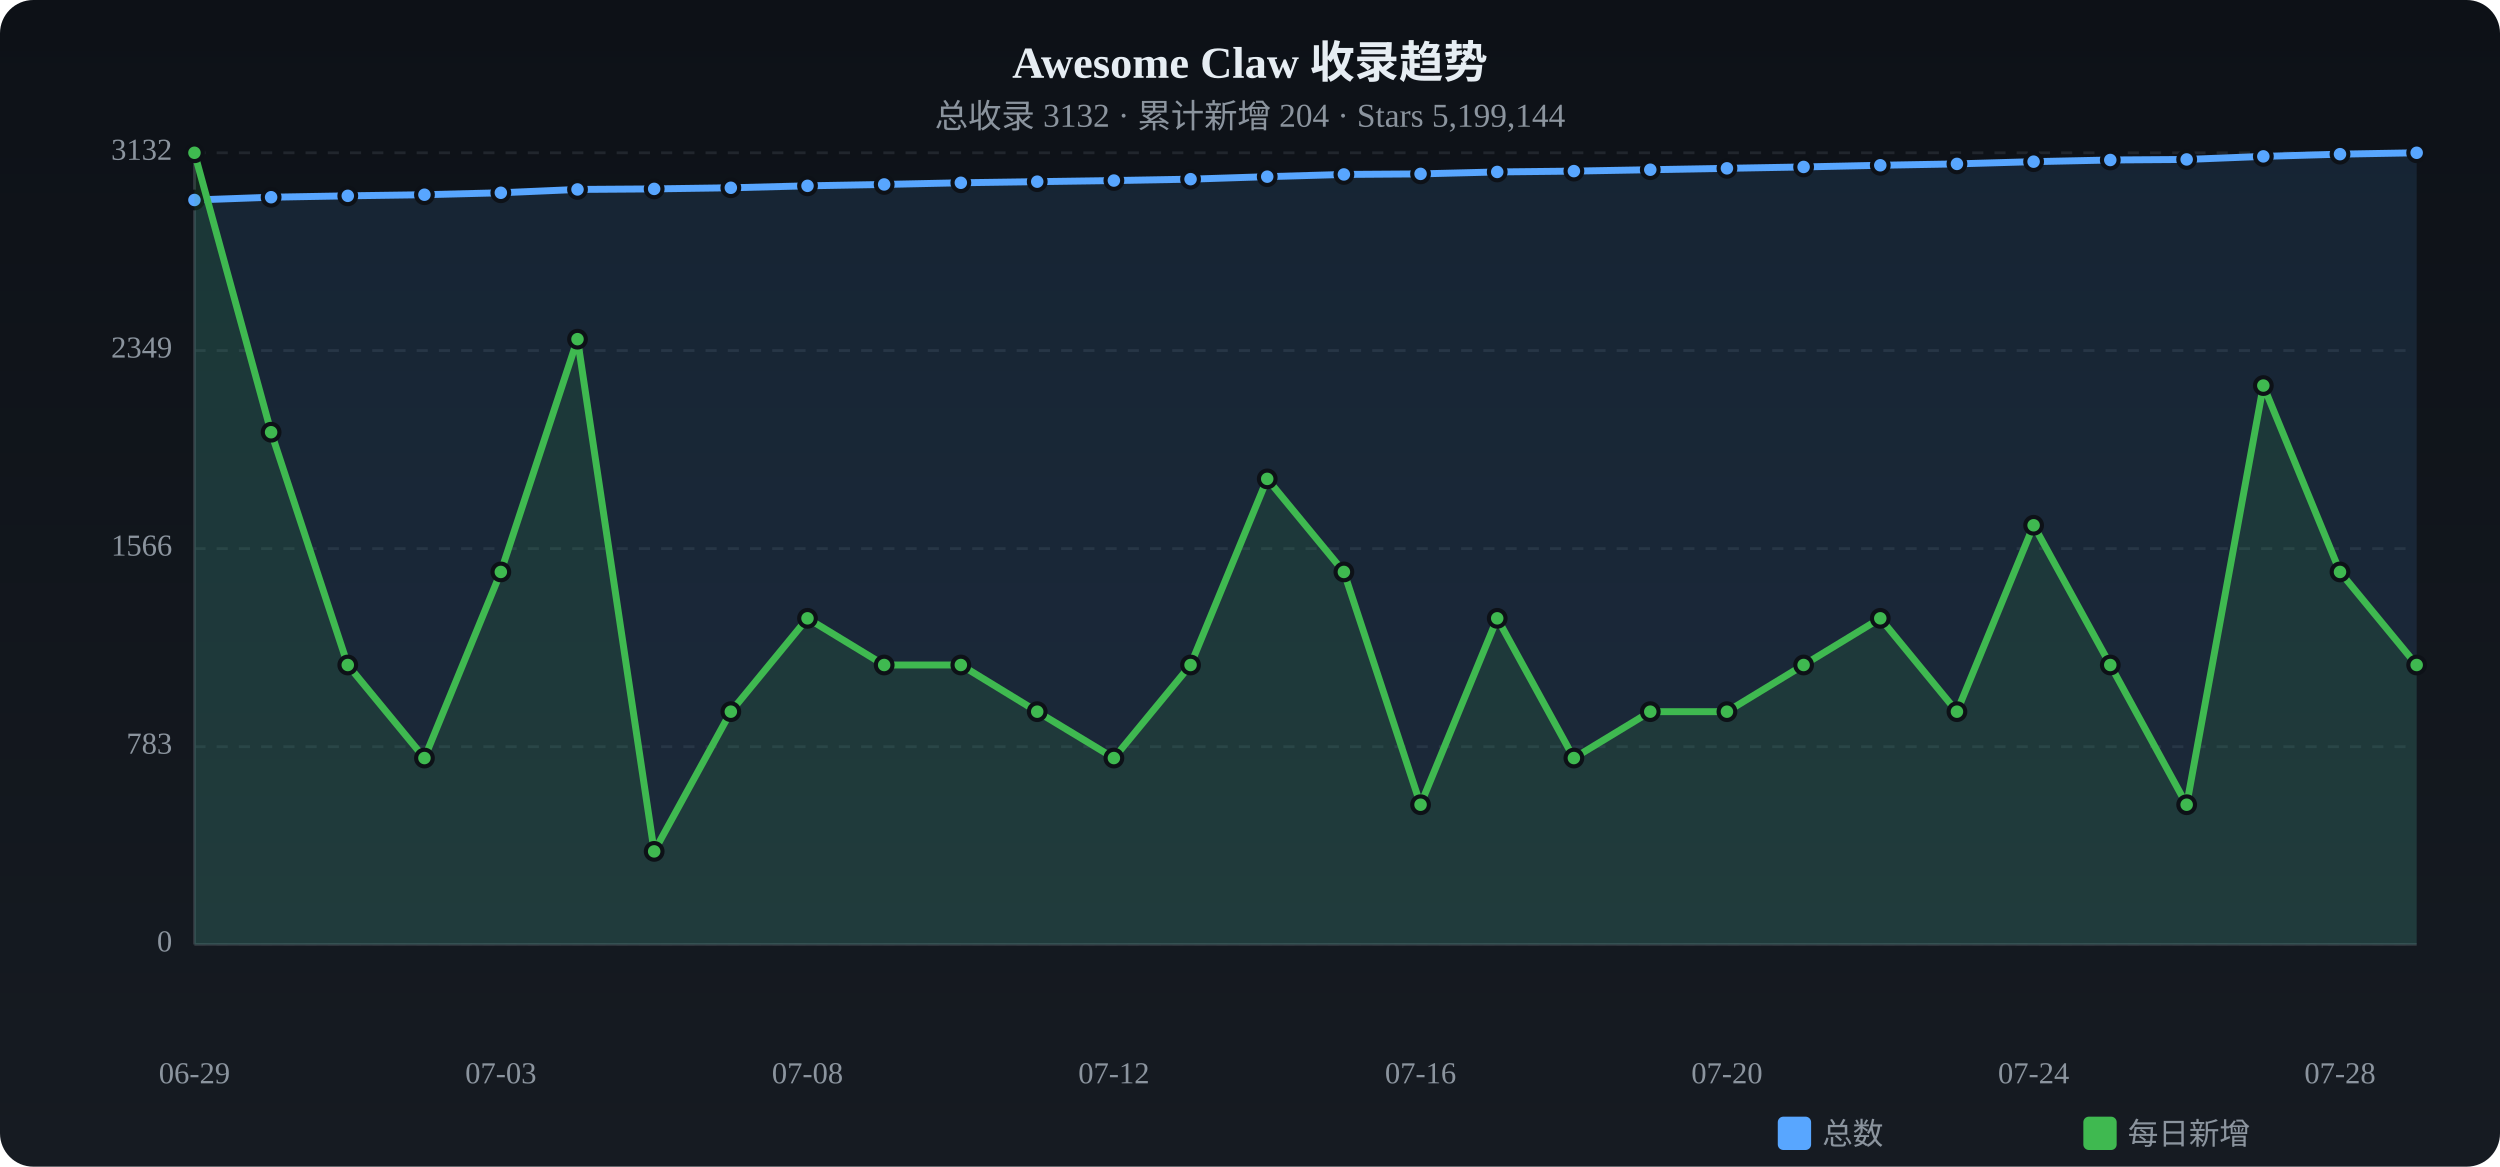
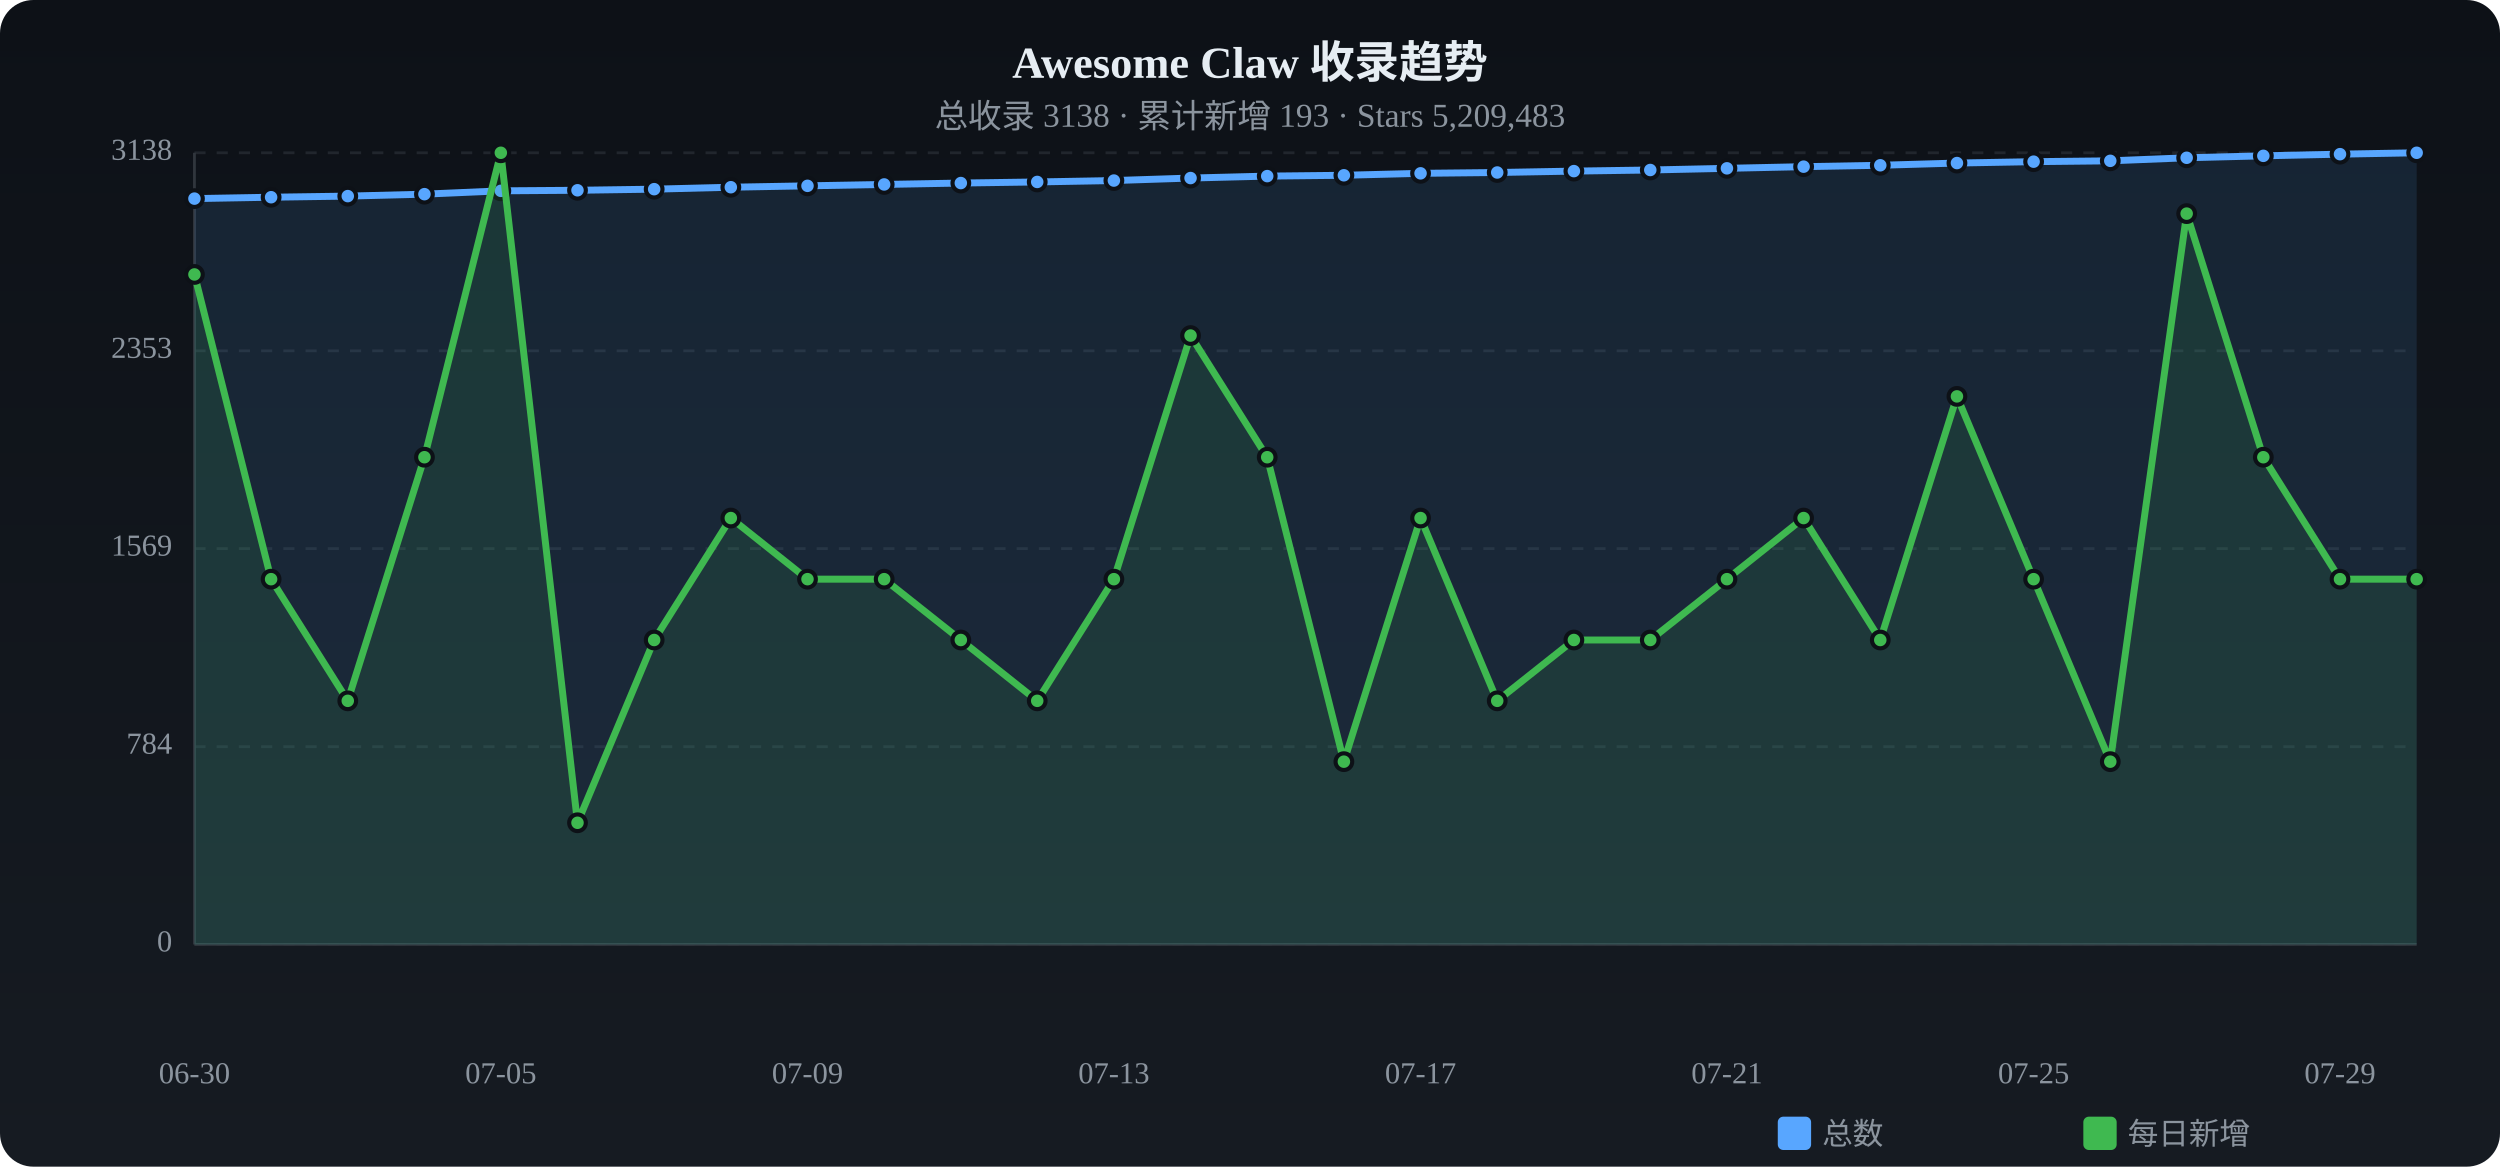
<svg xmlns="http://www.w3.org/2000/svg" viewBox="0 0 900 420" width="900" height="420">
  <defs>
    <linearGradient id="tbg" x1="0%" y1="0%" x2="0%" y2="100%">
      <stop offset="0%" stop-color="#0d1117" />
      <stop offset="100%" stop-color="#161b22" />
    </linearGradient>
  </defs>
  <rect width="900" height="420" rx="12" fill="url(#tbg)" />
  <text x="450.0" y="28" text-anchor="middle" fill="#e6edf3" font-size="16" font-weight="bold">Awesome Claw 收录趋势</text>
-   <text x="450.0" y="46" text-anchor="middle" fill="#8b949e" font-size="12">总收录 3132 · 累计新增 204 · Stars 5,199,144</text>
+   <text x="450.0" y="46" text-anchor="middle" fill="#8b949e" font-size="12">总收录 3138 · 累计新增 193 · Stars 5,209,483</text>
  <text x="62" y="340.0" text-anchor="end" fill="#8b949e" font-size="11" dominant-baseline="middle">0</text>
  <line x1="70" y1="340.0" x2="870" y2="340.0" stroke="#21262d" stroke-dasharray="4 4" />
-   <text x="62" y="268.8" text-anchor="end" fill="#8b949e" font-size="11" dominant-baseline="middle">783</text>
+   <text x="62" y="268.8" text-anchor="end" fill="#8b949e" font-size="11" dominant-baseline="middle">784</text>
  <line x1="70" y1="268.8" x2="870" y2="268.8" stroke="#21262d" stroke-dasharray="4 4" />
-   <text x="62" y="197.5" text-anchor="end" fill="#8b949e" font-size="11" dominant-baseline="middle">1566</text>
+   <text x="62" y="197.5" text-anchor="end" fill="#8b949e" font-size="11" dominant-baseline="middle">1569</text>
  <line x1="70" y1="197.5" x2="870" y2="197.5" stroke="#21262d" stroke-dasharray="4 4" />
-   <text x="62" y="126.2" text-anchor="end" fill="#8b949e" font-size="11" dominant-baseline="middle">2349</text>
-   <line x1="70" y1="126.2" x2="870" y2="126.2" stroke="#21262d" stroke-dasharray="4 4" />
-   <text x="62" y="55.0" text-anchor="end" fill="#8b949e" font-size="11" dominant-baseline="middle">3132</text>
+   <text x="62" y="126.3" text-anchor="end" fill="#8b949e" font-size="11" dominant-baseline="middle">2353</text>
+   <line x1="70" y1="126.3" x2="870" y2="126.3" stroke="#21262d" stroke-dasharray="4 4" />
+   <text x="62" y="55.0" text-anchor="end" fill="#8b949e" font-size="11" dominant-baseline="middle">3138</text>
  <line x1="70" y1="55.0" x2="870" y2="55.0" stroke="#21262d" stroke-dasharray="4 4" />
  <line x1="70" y1="55" x2="70" y2="340" stroke="#30363d" />
  <line x1="70" y1="340" x2="870" y2="340" stroke="#30363d" />
-   <path d="M70.0,72.0 L97.6,71.0 L125.2,70.5 L152.8,70.1 L180.3,69.4 L207.9,68.2 L235.5,68.0 L263.1,67.6 L290.7,66.9 L318.3,66.4 L345.9,65.8 L373.4,65.4 L401.0,65.0 L428.6,64.5 L456.2,63.6 L483.8,62.8 L511.4,62.6 L539.0,61.9 L566.6,61.6 L594.1,61.1 L621.7,60.6 L649.3,60.1 L676.9,59.5 L704.5,59.0 L732.1,58.2 L759.7,57.6 L787.2,57.4 L814.8,56.3 L842.4,55.5 L870.0,55.0 L870.0,340 L70.0,340 Z" fill="#58a6ff" opacity="0.12" />
-   <polyline points="70.0,72.0 97.6,71.0 125.2,70.5 152.8,70.1 180.3,69.4 207.9,68.2 235.5,68.0 263.1,67.6 290.7,66.9 318.3,66.4 345.9,65.8 373.4,65.4 401.0,65.0 428.6,64.5 456.2,63.6 483.8,62.8 511.4,62.6 539.0,61.9 566.6,61.6 594.1,61.1 621.7,60.6 649.3,60.1 676.9,59.5 704.5,59.0 732.1,58.2 759.7,57.6 787.2,57.4 814.8,56.3 842.4,55.5 870.0,55.0" fill="none" stroke="#58a6ff" stroke-width="2.5" stroke-linecap="round" stroke-linejoin="round" />
-   <circle cx="70.0" cy="72.0" r="3" fill="#58a6ff" stroke="#0d1117" stroke-width="1.5" />
+   <path d="M70.0,71.5 L97.6,71.0 L125.2,70.6 L152.8,69.9 L180.3,68.7 L207.9,68.5 L235.5,68.1 L263.1,67.4 L290.7,66.9 L318.3,66.4 L345.9,65.9 L373.4,65.5 L401.0,65.0 L428.6,64.1 L456.2,63.4 L483.8,63.1 L511.4,62.4 L539.0,62.1 L566.6,61.6 L594.1,61.2 L621.7,60.6 L649.3,60.0 L676.9,59.5 L704.5,58.7 L732.1,58.2 L759.7,57.9 L787.2,56.8 L814.8,56.1 L842.4,55.5 L870.0,55.0 L870.0,340 L70.0,340 Z" fill="#58a6ff" opacity="0.12" />
+   <polyline points="70.0,71.5 97.6,71.0 125.2,70.6 152.8,69.9 180.3,68.7 207.9,68.5 235.5,68.1 263.1,67.4 290.7,66.9 318.3,66.4 345.9,65.9 373.4,65.5 401.0,65.0 428.6,64.1 456.2,63.4 483.8,63.1 511.4,62.4 539.0,62.1 566.6,61.6 594.1,61.2 621.7,60.6 649.3,60.0 676.9,59.5 704.5,58.7 732.1,58.2 759.7,57.9 787.2,56.8 814.8,56.1 842.4,55.5 870.0,55.0" fill="none" stroke="#58a6ff" stroke-width="2.5" stroke-linecap="round" stroke-linejoin="round" />
+   <circle cx="70.0" cy="71.5" r="3" fill="#58a6ff" stroke="#0d1117" stroke-width="1.5" />
  <circle cx="97.6" cy="71.0" r="3" fill="#58a6ff" stroke="#0d1117" stroke-width="1.5" />
-   <circle cx="125.2" cy="70.5" r="3" fill="#58a6ff" stroke="#0d1117" stroke-width="1.5" />
-   <circle cx="152.8" cy="70.1" r="3" fill="#58a6ff" stroke="#0d1117" stroke-width="1.5" />
-   <circle cx="180.3" cy="69.4" r="3" fill="#58a6ff" stroke="#0d1117" stroke-width="1.5" />
-   <circle cx="207.9" cy="68.2" r="3" fill="#58a6ff" stroke="#0d1117" stroke-width="1.5" />
-   <circle cx="235.5" cy="68.0" r="3" fill="#58a6ff" stroke="#0d1117" stroke-width="1.5" />
-   <circle cx="263.1" cy="67.6" r="3" fill="#58a6ff" stroke="#0d1117" stroke-width="1.5" />
+   <circle cx="125.2" cy="70.6" r="3" fill="#58a6ff" stroke="#0d1117" stroke-width="1.5" />
+   <circle cx="152.8" cy="69.9" r="3" fill="#58a6ff" stroke="#0d1117" stroke-width="1.5" />
+   <circle cx="180.3" cy="68.7" r="3" fill="#58a6ff" stroke="#0d1117" stroke-width="1.5" />
+   <circle cx="207.9" cy="68.5" r="3" fill="#58a6ff" stroke="#0d1117" stroke-width="1.5" />
+   <circle cx="235.5" cy="68.1" r="3" fill="#58a6ff" stroke="#0d1117" stroke-width="1.5" />
+   <circle cx="263.1" cy="67.4" r="3" fill="#58a6ff" stroke="#0d1117" stroke-width="1.5" />
  <circle cx="290.7" cy="66.9" r="3" fill="#58a6ff" stroke="#0d1117" stroke-width="1.5" />
  <circle cx="318.3" cy="66.4" r="3" fill="#58a6ff" stroke="#0d1117" stroke-width="1.5" />
-   <circle cx="345.9" cy="65.8" r="3" fill="#58a6ff" stroke="#0d1117" stroke-width="1.5" />
-   <circle cx="373.4" cy="65.4" r="3" fill="#58a6ff" stroke="#0d1117" stroke-width="1.5" />
+   <circle cx="345.9" cy="65.9" r="3" fill="#58a6ff" stroke="#0d1117" stroke-width="1.5" />
+   <circle cx="373.4" cy="65.5" r="3" fill="#58a6ff" stroke="#0d1117" stroke-width="1.5" />
  <circle cx="401.0" cy="65.0" r="3" fill="#58a6ff" stroke="#0d1117" stroke-width="1.5" />
-   <circle cx="428.6" cy="64.5" r="3" fill="#58a6ff" stroke="#0d1117" stroke-width="1.5" />
-   <circle cx="456.2" cy="63.6" r="3" fill="#58a6ff" stroke="#0d1117" stroke-width="1.5" />
-   <circle cx="483.8" cy="62.8" r="3" fill="#58a6ff" stroke="#0d1117" stroke-width="1.5" />
-   <circle cx="511.4" cy="62.6" r="3" fill="#58a6ff" stroke="#0d1117" stroke-width="1.5" />
-   <circle cx="539.0" cy="61.9" r="3" fill="#58a6ff" stroke="#0d1117" stroke-width="1.5" />
+   <circle cx="428.6" cy="64.1" r="3" fill="#58a6ff" stroke="#0d1117" stroke-width="1.5" />
+   <circle cx="456.2" cy="63.4" r="3" fill="#58a6ff" stroke="#0d1117" stroke-width="1.5" />
+   <circle cx="483.8" cy="63.1" r="3" fill="#58a6ff" stroke="#0d1117" stroke-width="1.5" />
+   <circle cx="511.4" cy="62.4" r="3" fill="#58a6ff" stroke="#0d1117" stroke-width="1.5" />
+   <circle cx="539.0" cy="62.1" r="3" fill="#58a6ff" stroke="#0d1117" stroke-width="1.5" />
  <circle cx="566.6" cy="61.6" r="3" fill="#58a6ff" stroke="#0d1117" stroke-width="1.5" />
-   <circle cx="594.1" cy="61.1" r="3" fill="#58a6ff" stroke="#0d1117" stroke-width="1.5" />
+   <circle cx="594.1" cy="61.2" r="3" fill="#58a6ff" stroke="#0d1117" stroke-width="1.5" />
  <circle cx="621.7" cy="60.6" r="3" fill="#58a6ff" stroke="#0d1117" stroke-width="1.5" />
-   <circle cx="649.3" cy="60.1" r="3" fill="#58a6ff" stroke="#0d1117" stroke-width="1.5" />
+   <circle cx="649.3" cy="60.0" r="3" fill="#58a6ff" stroke="#0d1117" stroke-width="1.5" />
  <circle cx="676.9" cy="59.5" r="3" fill="#58a6ff" stroke="#0d1117" stroke-width="1.5" />
-   <circle cx="704.5" cy="59.0" r="3" fill="#58a6ff" stroke="#0d1117" stroke-width="1.5" />
+   <circle cx="704.5" cy="58.7" r="3" fill="#58a6ff" stroke="#0d1117" stroke-width="1.5" />
  <circle cx="732.1" cy="58.2" r="3" fill="#58a6ff" stroke="#0d1117" stroke-width="1.5" />
-   <circle cx="759.7" cy="57.6" r="3" fill="#58a6ff" stroke="#0d1117" stroke-width="1.5" />
-   <circle cx="787.2" cy="57.4" r="3" fill="#58a6ff" stroke="#0d1117" stroke-width="1.5" />
-   <circle cx="814.8" cy="56.3" r="3" fill="#58a6ff" stroke="#0d1117" stroke-width="1.5" />
+   <circle cx="759.7" cy="57.9" r="3" fill="#58a6ff" stroke="#0d1117" stroke-width="1.5" />
+   <circle cx="787.2" cy="56.8" r="3" fill="#58a6ff" stroke="#0d1117" stroke-width="1.5" />
+   <circle cx="814.8" cy="56.1" r="3" fill="#58a6ff" stroke="#0d1117" stroke-width="1.5" />
  <circle cx="842.4" cy="55.5" r="3" fill="#58a6ff" stroke="#0d1117" stroke-width="1.5" />
  <circle cx="870.0" cy="55.0" r="3" fill="#58a6ff" stroke="#0d1117" stroke-width="1.5" />
-   <path d="M70.0,55.0 L97.6,155.6 L125.2,239.4 L152.8,272.9 L180.3,205.9 L207.9,122.1 L235.5,306.5 L263.1,256.2 L290.7,222.6 L318.3,239.4 L345.9,239.4 L373.4,256.2 L401.0,272.9 L428.6,239.4 L456.2,172.4 L483.8,205.9 L511.4,289.7 L539.0,222.6 L566.6,272.9 L594.1,256.2 L621.7,256.2 L649.3,239.4 L676.9,222.6 L704.5,256.2 L732.1,189.1 L759.7,239.4 L787.2,289.7 L814.8,138.8 L842.4,205.9 L870.0,239.4 L870.0,340 L70.0,340 Z" fill="#3fb950" opacity="0.12" />
-   <polyline points="70.0,55.0 97.6,155.6 125.2,239.4 152.8,272.9 180.3,205.9 207.9,122.1 235.5,306.5 263.1,256.2 290.7,222.6 318.3,239.4 345.9,239.4 373.4,256.2 401.0,272.9 428.6,239.4 456.2,172.4 483.8,205.9 511.4,289.7 539.0,222.6 566.6,272.9 594.1,256.2 621.7,256.2 649.3,239.4 676.9,222.6 704.5,256.2 732.1,189.1 759.7,239.4 787.2,289.7 814.8,138.8 842.4,205.9 870.0,239.4" fill="none" stroke="#3fb950" stroke-width="2.5" stroke-linecap="round" stroke-linejoin="round" />
-   <circle cx="70.0" cy="55.0" r="3" fill="#3fb950" stroke="#0d1117" stroke-width="1.5" />
-   <circle cx="97.6" cy="155.6" r="3" fill="#3fb950" stroke="#0d1117" stroke-width="1.5" />
-   <circle cx="125.2" cy="239.4" r="3" fill="#3fb950" stroke="#0d1117" stroke-width="1.5" />
-   <circle cx="152.8" cy="272.9" r="3" fill="#3fb950" stroke="#0d1117" stroke-width="1.5" />
-   <circle cx="180.3" cy="205.9" r="3" fill="#3fb950" stroke="#0d1117" stroke-width="1.5" />
-   <circle cx="207.9" cy="122.1" r="3" fill="#3fb950" stroke="#0d1117" stroke-width="1.5" />
-   <circle cx="235.5" cy="306.5" r="3" fill="#3fb950" stroke="#0d1117" stroke-width="1.5" />
-   <circle cx="263.1" cy="256.2" r="3" fill="#3fb950" stroke="#0d1117" stroke-width="1.5" />
-   <circle cx="290.7" cy="222.6" r="3" fill="#3fb950" stroke="#0d1117" stroke-width="1.5" />
-   <circle cx="318.3" cy="239.4" r="3" fill="#3fb950" stroke="#0d1117" stroke-width="1.5" />
-   <circle cx="345.9" cy="239.4" r="3" fill="#3fb950" stroke="#0d1117" stroke-width="1.5" />
-   <circle cx="373.4" cy="256.2" r="3" fill="#3fb950" stroke="#0d1117" stroke-width="1.5" />
-   <circle cx="401.0" cy="272.9" r="3" fill="#3fb950" stroke="#0d1117" stroke-width="1.5" />
-   <circle cx="428.6" cy="239.4" r="3" fill="#3fb950" stroke="#0d1117" stroke-width="1.5" />
-   <circle cx="456.2" cy="172.4" r="3" fill="#3fb950" stroke="#0d1117" stroke-width="1.5" />
-   <circle cx="483.8" cy="205.9" r="3" fill="#3fb950" stroke="#0d1117" stroke-width="1.5" />
-   <circle cx="511.4" cy="289.7" r="3" fill="#3fb950" stroke="#0d1117" stroke-width="1.5" />
-   <circle cx="539.0" cy="222.6" r="3" fill="#3fb950" stroke="#0d1117" stroke-width="1.5" />
-   <circle cx="566.6" cy="272.9" r="3" fill="#3fb950" stroke="#0d1117" stroke-width="1.5" />
-   <circle cx="594.1" cy="256.2" r="3" fill="#3fb950" stroke="#0d1117" stroke-width="1.5" />
-   <circle cx="621.7" cy="256.2" r="3" fill="#3fb950" stroke="#0d1117" stroke-width="1.5" />
-   <circle cx="649.3" cy="239.4" r="3" fill="#3fb950" stroke="#0d1117" stroke-width="1.5" />
-   <circle cx="676.9" cy="222.6" r="3" fill="#3fb950" stroke="#0d1117" stroke-width="1.5" />
-   <circle cx="704.5" cy="256.2" r="3" fill="#3fb950" stroke="#0d1117" stroke-width="1.5" />
-   <circle cx="732.1" cy="189.1" r="3" fill="#3fb950" stroke="#0d1117" stroke-width="1.5" />
-   <circle cx="759.7" cy="239.4" r="3" fill="#3fb950" stroke="#0d1117" stroke-width="1.5" />
-   <circle cx="787.2" cy="289.7" r="3" fill="#3fb950" stroke="#0d1117" stroke-width="1.5" />
-   <circle cx="814.8" cy="138.8" r="3" fill="#3fb950" stroke="#0d1117" stroke-width="1.5" />
-   <circle cx="842.4" cy="205.9" r="3" fill="#3fb950" stroke="#0d1117" stroke-width="1.5" />
-   <circle cx="870.0" cy="239.4" r="3" fill="#3fb950" stroke="#0d1117" stroke-width="1.5" />
-   <text x="70.0" y="390" text-anchor="middle" fill="#8b949e" font-size="11">06-29</text>
-   <text x="180.3" y="390" text-anchor="middle" fill="#8b949e" font-size="11">07-03</text>
-   <text x="290.7" y="390" text-anchor="middle" fill="#8b949e" font-size="11">07-08</text>
-   <text x="401.0" y="390" text-anchor="middle" fill="#8b949e" font-size="11">07-12</text>
-   <text x="511.4" y="390" text-anchor="middle" fill="#8b949e" font-size="11">07-16</text>
-   <text x="621.7" y="390" text-anchor="middle" fill="#8b949e" font-size="11">07-20</text>
-   <text x="732.1" y="390" text-anchor="middle" fill="#8b949e" font-size="11">07-24</text>
-   <text x="842.4" y="390" text-anchor="middle" fill="#8b949e" font-size="11">07-28</text>
+   <path d="M70.0,98.8 L97.6,208.5 L125.2,252.3 L152.8,164.6 L180.3,55.0 L207.9,296.2 L235.5,230.4 L263.1,186.5 L290.7,208.5 L318.3,208.5 L345.9,230.4 L373.4,252.3 L401.0,208.5 L428.6,120.8 L456.2,164.6 L483.8,274.2 L511.4,186.5 L539.0,252.3 L566.6,230.4 L594.1,230.4 L621.7,208.5 L649.3,186.5 L676.9,230.4 L704.5,142.7 L732.1,208.5 L759.7,274.2 L787.2,76.9 L814.8,164.6 L842.4,208.5 L870.0,208.5 L870.0,340 L70.0,340 Z" fill="#3fb950" opacity="0.12" />
+   <polyline points="70.0,98.8 97.6,208.5 125.2,252.3 152.8,164.6 180.3,55.0 207.9,296.2 235.5,230.4 263.1,186.5 290.7,208.5 318.3,208.5 345.9,230.4 373.4,252.3 401.0,208.5 428.6,120.8 456.2,164.6 483.8,274.2 511.4,186.5 539.0,252.3 566.6,230.4 594.1,230.4 621.7,208.5 649.3,186.5 676.9,230.4 704.5,142.7 732.1,208.5 759.7,274.2 787.2,76.9 814.8,164.6 842.4,208.5 870.0,208.5" fill="none" stroke="#3fb950" stroke-width="2.5" stroke-linecap="round" stroke-linejoin="round" />
+   <circle cx="70.0" cy="98.8" r="3" fill="#3fb950" stroke="#0d1117" stroke-width="1.5" />
+   <circle cx="97.6" cy="208.5" r="3" fill="#3fb950" stroke="#0d1117" stroke-width="1.5" />
+   <circle cx="125.2" cy="252.3" r="3" fill="#3fb950" stroke="#0d1117" stroke-width="1.5" />
+   <circle cx="152.8" cy="164.6" r="3" fill="#3fb950" stroke="#0d1117" stroke-width="1.5" />
+   <circle cx="180.3" cy="55.0" r="3" fill="#3fb950" stroke="#0d1117" stroke-width="1.5" />
+   <circle cx="207.9" cy="296.2" r="3" fill="#3fb950" stroke="#0d1117" stroke-width="1.5" />
+   <circle cx="235.5" cy="230.4" r="3" fill="#3fb950" stroke="#0d1117" stroke-width="1.5" />
+   <circle cx="263.1" cy="186.5" r="3" fill="#3fb950" stroke="#0d1117" stroke-width="1.5" />
+   <circle cx="290.7" cy="208.5" r="3" fill="#3fb950" stroke="#0d1117" stroke-width="1.5" />
+   <circle cx="318.3" cy="208.5" r="3" fill="#3fb950" stroke="#0d1117" stroke-width="1.5" />
+   <circle cx="345.9" cy="230.4" r="3" fill="#3fb950" stroke="#0d1117" stroke-width="1.5" />
+   <circle cx="373.4" cy="252.3" r="3" fill="#3fb950" stroke="#0d1117" stroke-width="1.5" />
+   <circle cx="401.0" cy="208.5" r="3" fill="#3fb950" stroke="#0d1117" stroke-width="1.5" />
+   <circle cx="428.6" cy="120.8" r="3" fill="#3fb950" stroke="#0d1117" stroke-width="1.5" />
+   <circle cx="456.2" cy="164.6" r="3" fill="#3fb950" stroke="#0d1117" stroke-width="1.5" />
+   <circle cx="483.8" cy="274.2" r="3" fill="#3fb950" stroke="#0d1117" stroke-width="1.5" />
+   <circle cx="511.4" cy="186.5" r="3" fill="#3fb950" stroke="#0d1117" stroke-width="1.5" />
+   <circle cx="539.0" cy="252.3" r="3" fill="#3fb950" stroke="#0d1117" stroke-width="1.5" />
+   <circle cx="566.6" cy="230.4" r="3" fill="#3fb950" stroke="#0d1117" stroke-width="1.5" />
+   <circle cx="594.1" cy="230.4" r="3" fill="#3fb950" stroke="#0d1117" stroke-width="1.5" />
+   <circle cx="621.7" cy="208.5" r="3" fill="#3fb950" stroke="#0d1117" stroke-width="1.5" />
+   <circle cx="649.3" cy="186.5" r="3" fill="#3fb950" stroke="#0d1117" stroke-width="1.5" />
+   <circle cx="676.9" cy="230.4" r="3" fill="#3fb950" stroke="#0d1117" stroke-width="1.5" />
+   <circle cx="704.5" cy="142.7" r="3" fill="#3fb950" stroke="#0d1117" stroke-width="1.5" />
+   <circle cx="732.1" cy="208.5" r="3" fill="#3fb950" stroke="#0d1117" stroke-width="1.5" />
+   <circle cx="759.7" cy="274.2" r="3" fill="#3fb950" stroke="#0d1117" stroke-width="1.5" />
+   <circle cx="787.2" cy="76.9" r="3" fill="#3fb950" stroke="#0d1117" stroke-width="1.5" />
+   <circle cx="814.8" cy="164.6" r="3" fill="#3fb950" stroke="#0d1117" stroke-width="1.5" />
+   <circle cx="842.4" cy="208.5" r="3" fill="#3fb950" stroke="#0d1117" stroke-width="1.5" />
+   <circle cx="870.0" cy="208.5" r="3" fill="#3fb950" stroke="#0d1117" stroke-width="1.5" />
+   <text x="70.0" y="390" text-anchor="middle" fill="#8b949e" font-size="11">06-30</text>
+   <text x="180.3" y="390" text-anchor="middle" fill="#8b949e" font-size="11">07-05</text>
+   <text x="290.7" y="390" text-anchor="middle" fill="#8b949e" font-size="11">07-09</text>
+   <text x="401.0" y="390" text-anchor="middle" fill="#8b949e" font-size="11">07-13</text>
+   <text x="511.4" y="390" text-anchor="middle" fill="#8b949e" font-size="11">07-17</text>
+   <text x="621.7" y="390" text-anchor="middle" fill="#8b949e" font-size="11">07-21</text>
+   <text x="732.1" y="390" text-anchor="middle" fill="#8b949e" font-size="11">07-25</text>
+   <text x="842.4" y="390" text-anchor="middle" fill="#8b949e" font-size="11">07-29</text>
  <rect x="640" y="402" width="12" height="12" rx="2" fill="#58a6ff" />
  <text x="656" y="412" fill="#8b949e" font-size="11">总数</text>
  <rect x="750" y="402" width="12" height="12" rx="2" fill="#3fb950" />
  <text x="766" y="412" fill="#8b949e" font-size="11">每日新增</text>
</svg>
